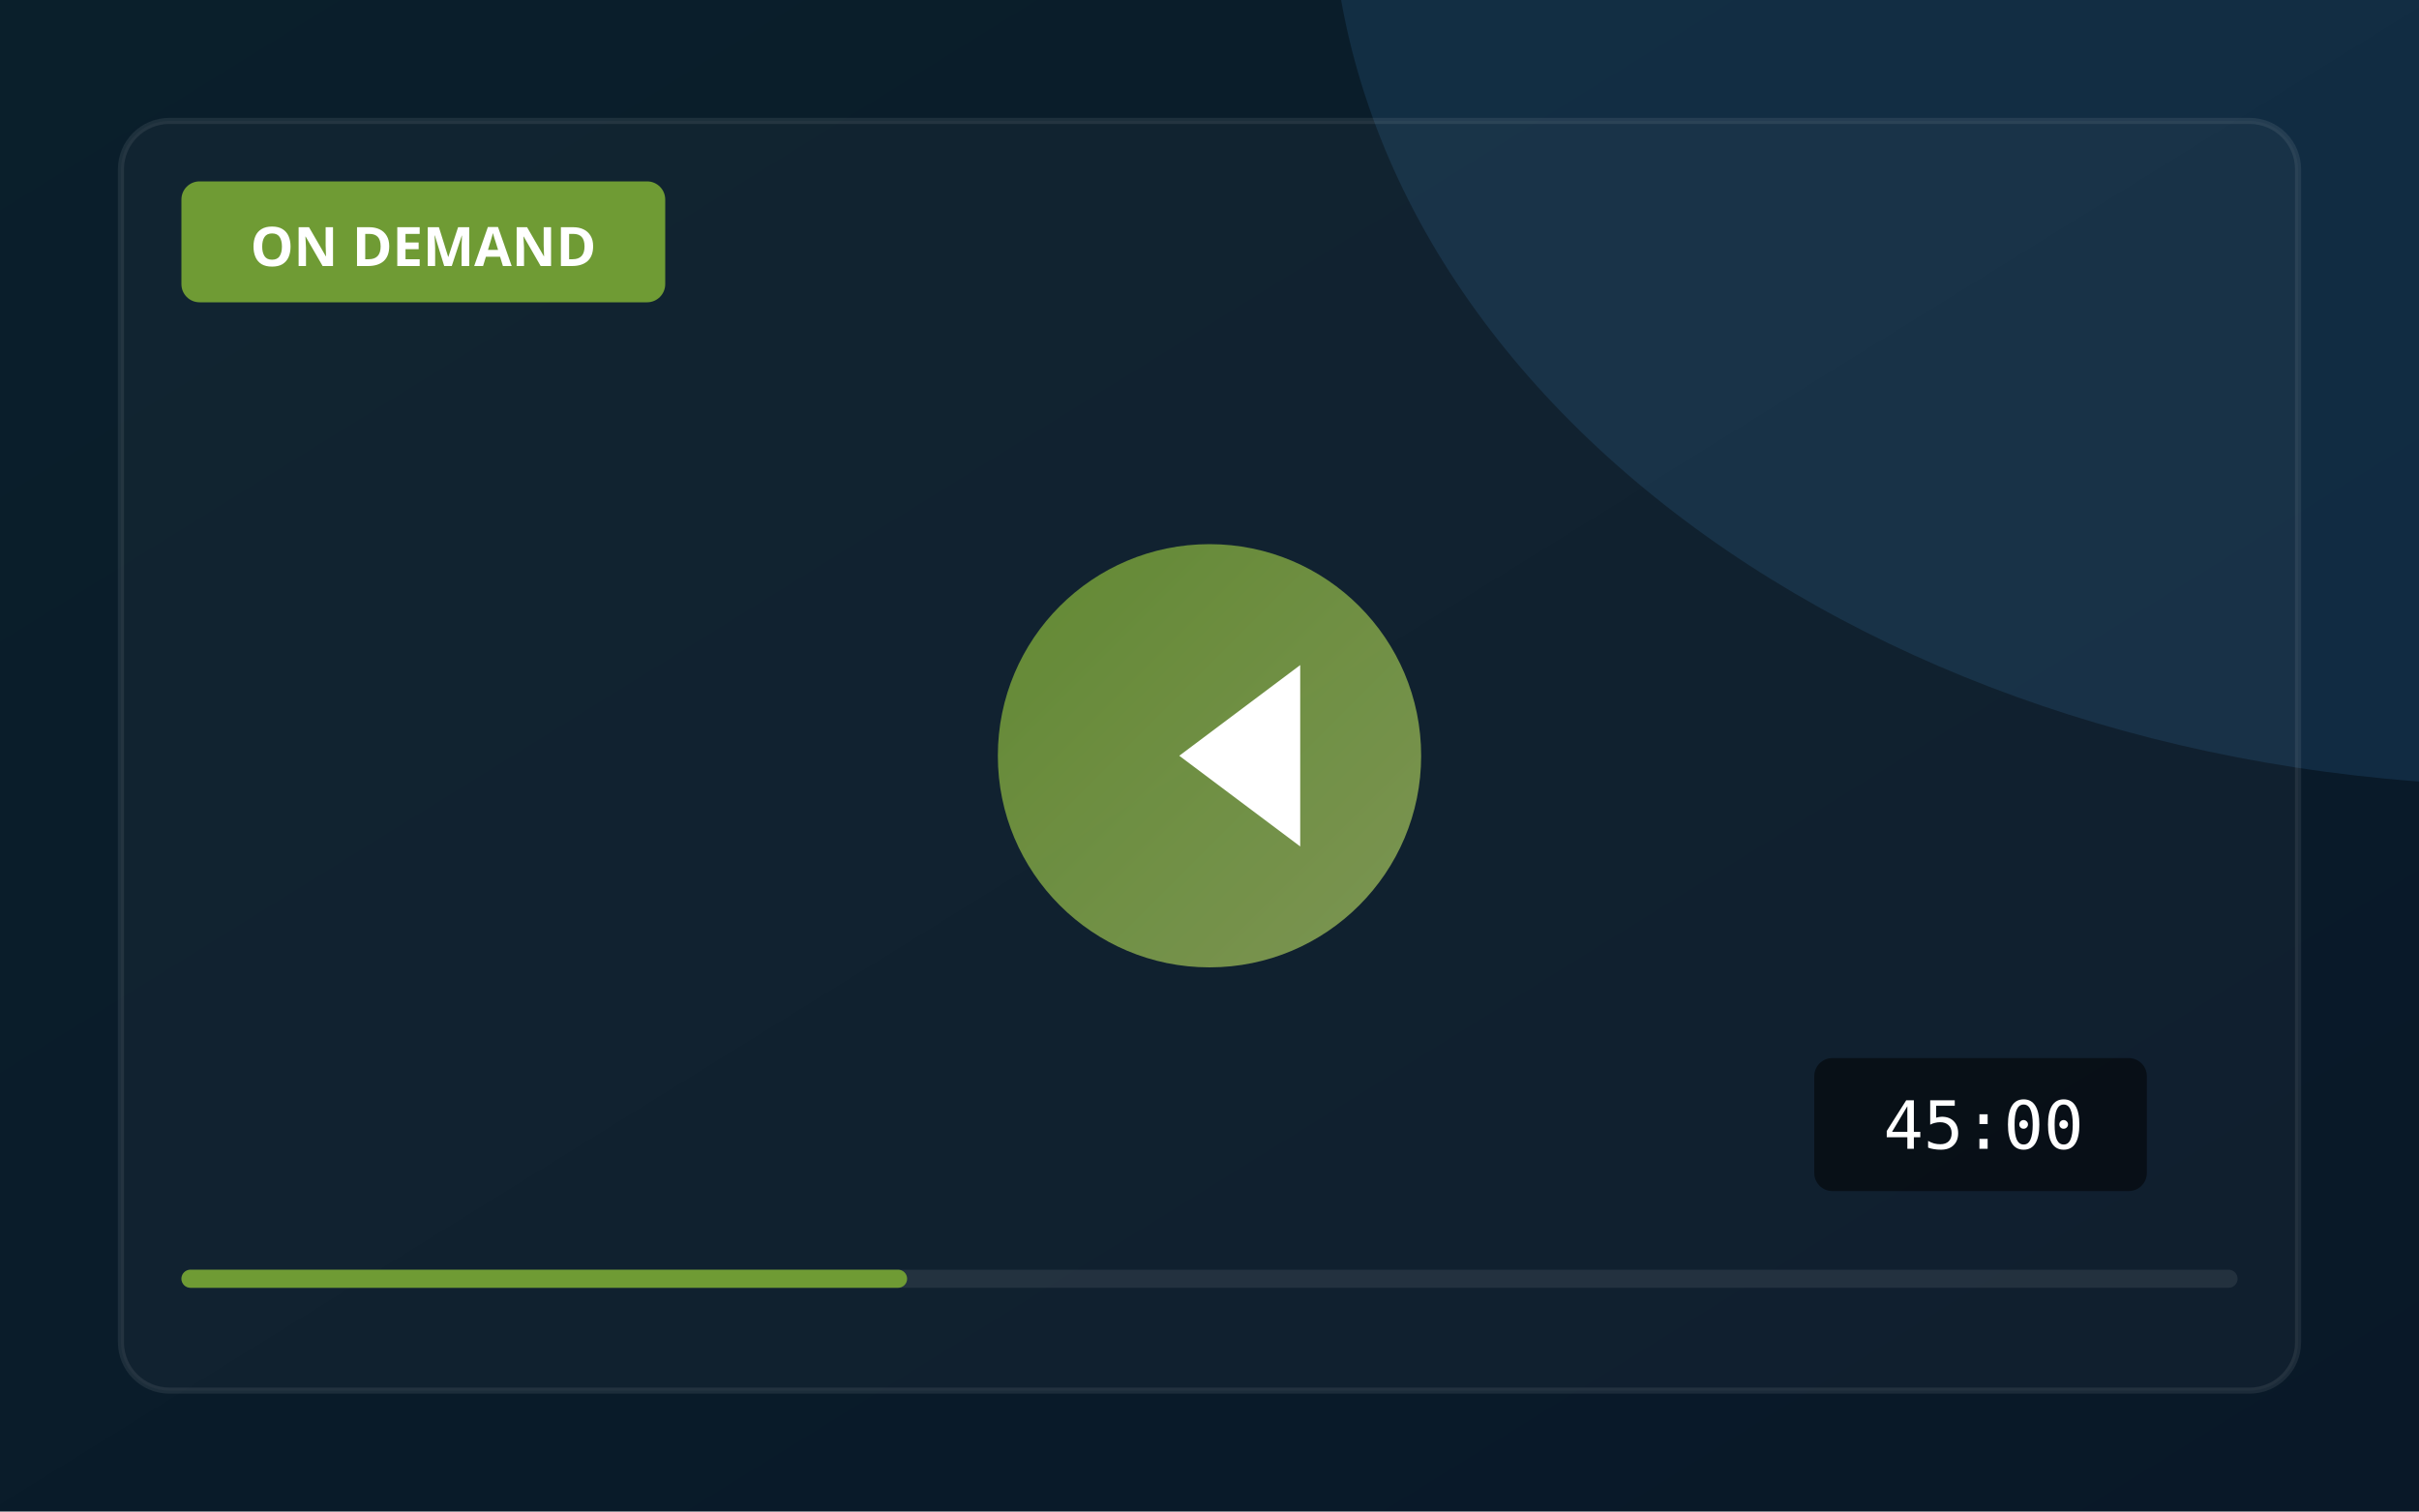
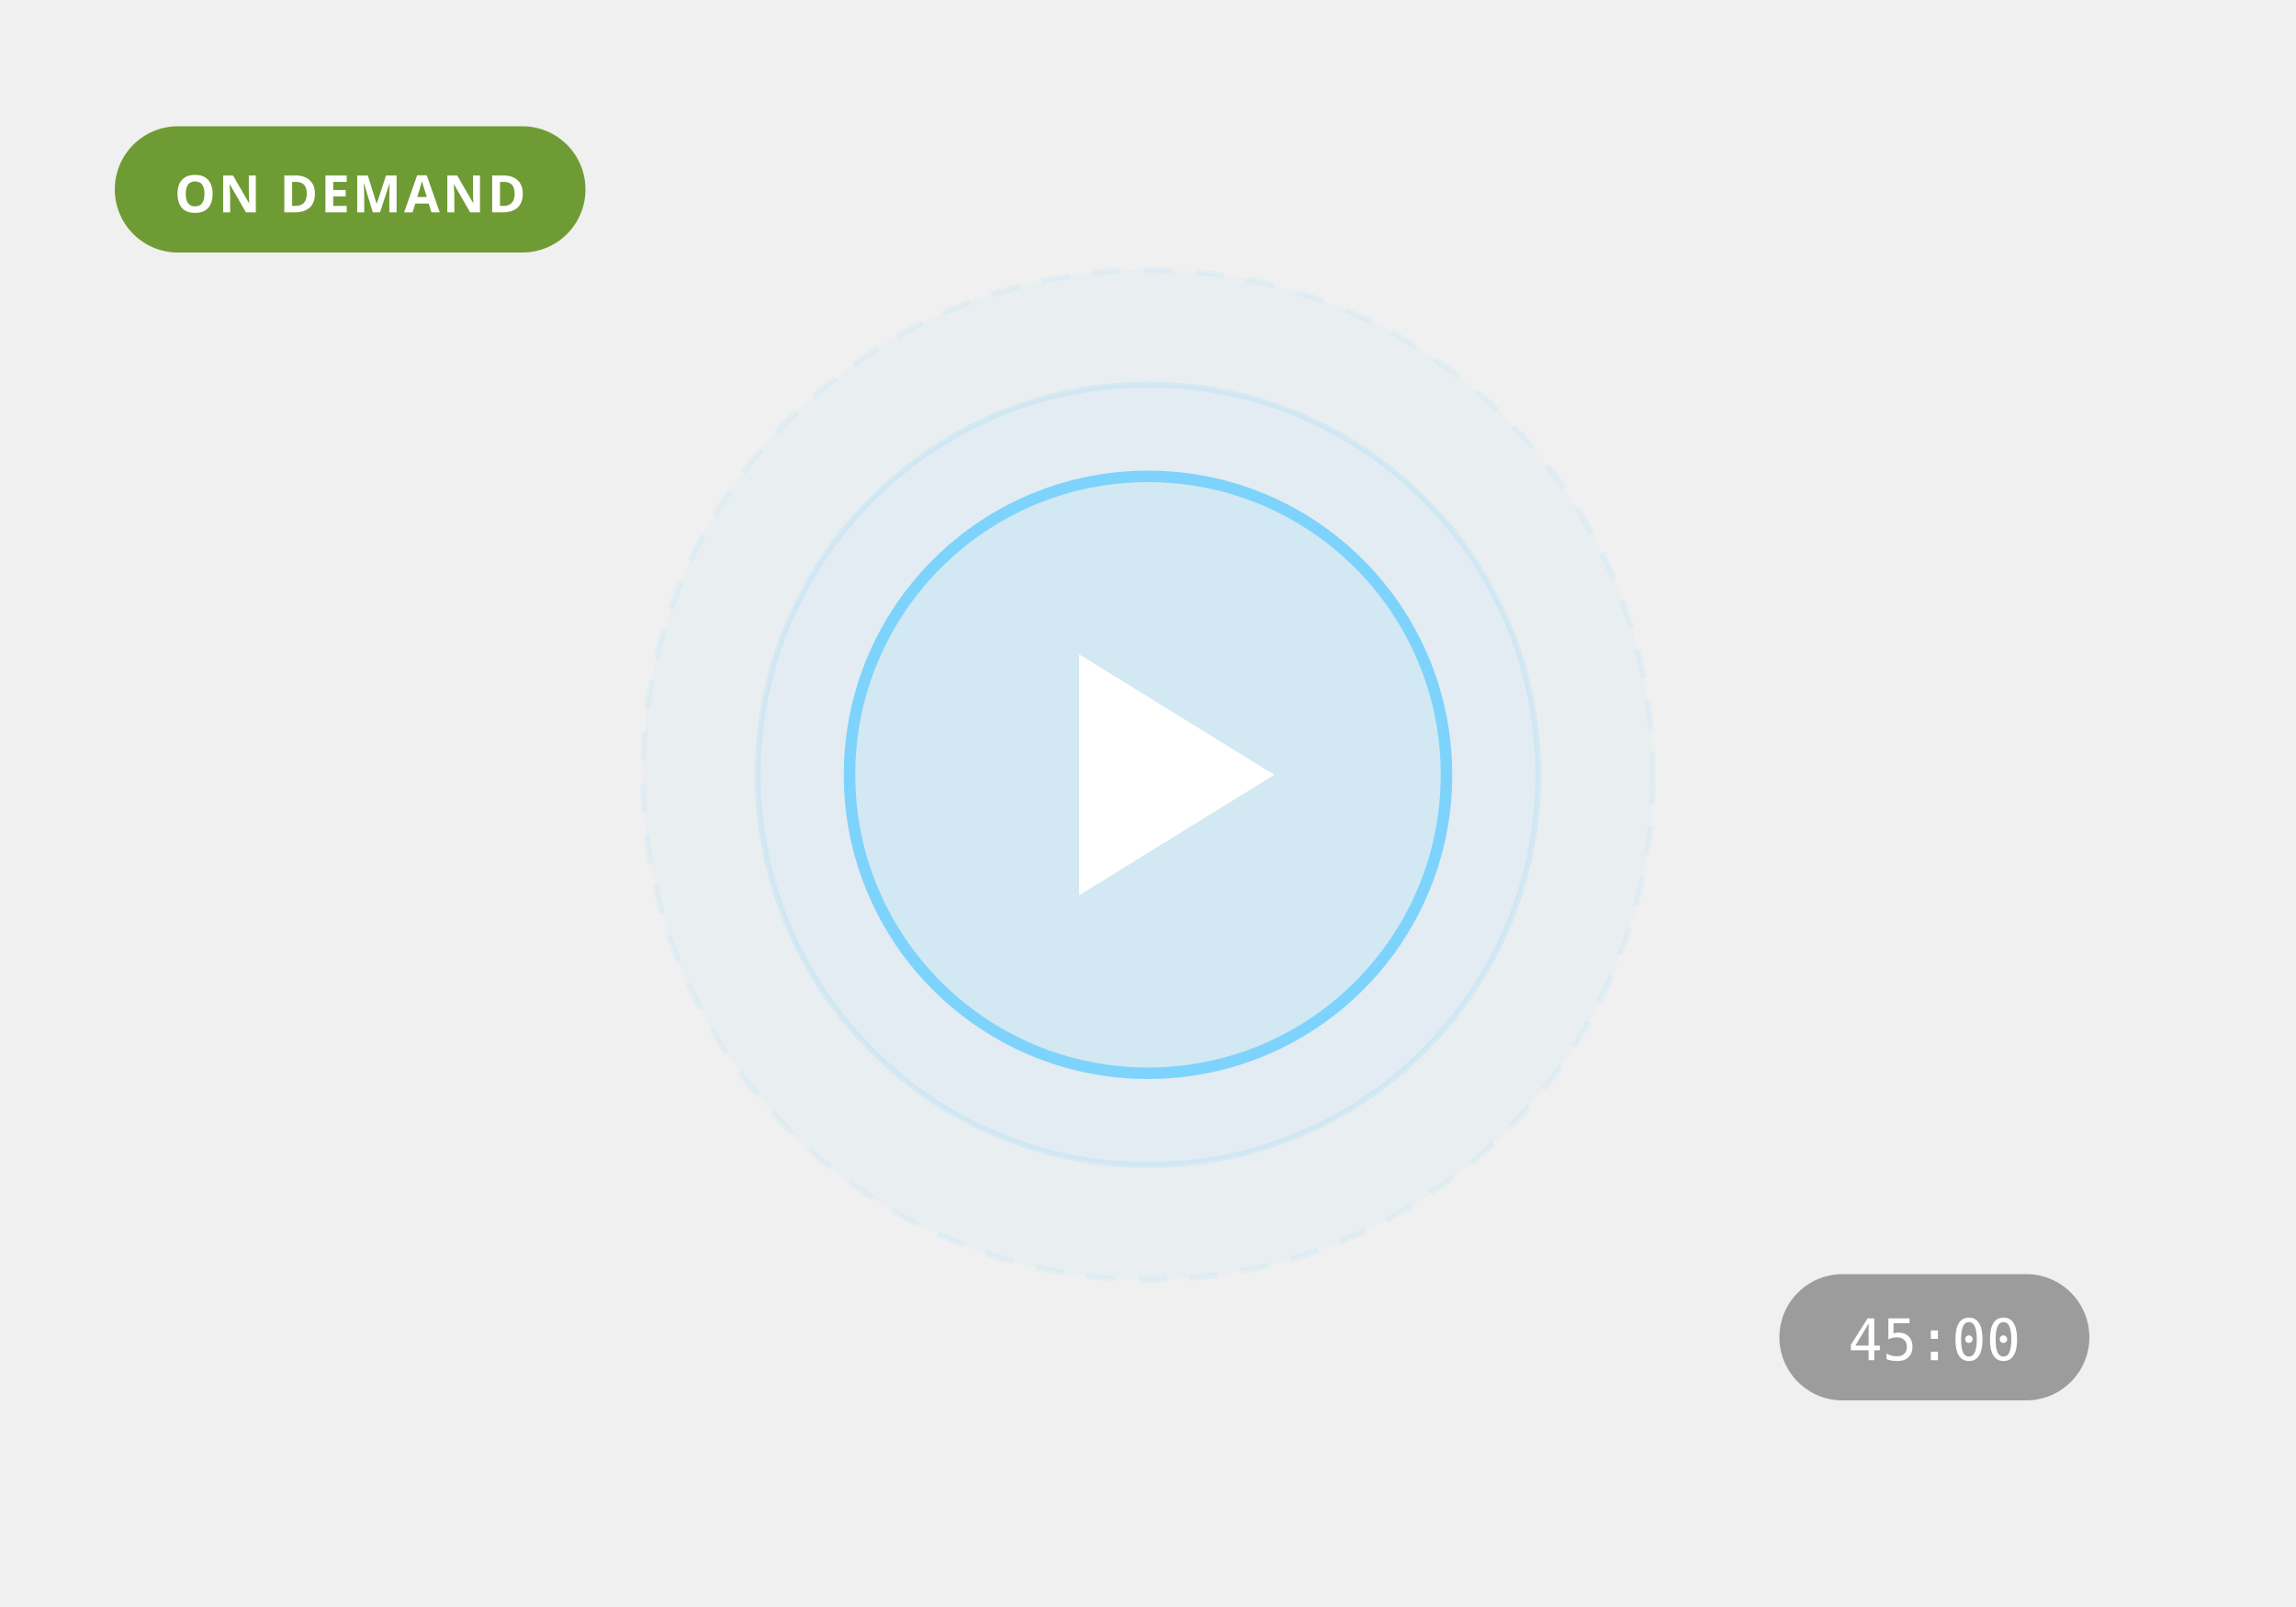
- <svg xmlns="http://www.w3.org/2000/svg" viewBox="0 0 400 250">
-   <defs>
-     <linearGradient id="spot-webinar-bg" x1="0%" y1="0%" x2="100%" y2="100%">
-       <stop offset="0%" stop-color="#0a1f2b" />
-       <stop offset="100%" stop-color="#091828" />
-     </linearGradient>
-     <linearGradient id="spot-play-gradient" x1="0%" y1="0%" x2="100%" y2="100%">
-       <stop offset="0%" stop-color="#6f9b34" />
-       <stop offset="100%" stop-color="#90a959" />
-     </linearGradient>
-   </defs>
-   <rect width="400" height="250" fill="url(#spot-webinar-bg)" />
-   <ellipse cx="420" cy="-20" rx="200" ry="150" fill="rgba(61,143,212,0.15)" />
-   <rect x="20" y="20" width="360" height="210" fill="rgba(255,255,255,0.03)" rx="8" stroke="rgba(255,255,255,0.08)" stroke-width="1" />
-   <g transform="translate(200, 125)">
-     <circle r="35" fill="url(#spot-play-gradient)" opacity="0.85" />
-     <polygon points="12,-15 12,15 -8,0" fill="#fff" transform="translate(3, 0)" />
-   </g>
-   <g transform="translate(30, 210)">
-     <rect width="340" height="3" fill="rgba(255,255,255,0.08)" rx="1.5" />
-     <rect width="120" height="3" fill="#6f9b34" rx="1.5" />
-   </g>
-   <rect x="30" y="30" width="80" height="20" fill="#6f9b34" rx="3" />
-   <text x="70" y="44" font-family="system-ui, sans-serif" font-size="9" font-weight="600" fill="#fff" text-anchor="middle">ON DEMAND</text>
-   <rect x="300" y="175" width="55" height="22" fill="rgba(0,0,0,0.5)" rx="3" />
-   <text x="328" y="190" font-family="monospace" font-size="11" fill="#fff" text-anchor="middle">45:00</text>
+ <svg xmlns="http://www.w3.org/2000/svg" viewBox="0 0 400 280">
+   <circle cx="200" cy="135" r="88" fill="rgba(125,211,252,0.06)" stroke="rgba(125,211,252,0.12)" stroke-width="1" stroke-dasharray="5 4" />
+   <circle cx="200" cy="135" r="68" fill="rgba(125,211,252,0.06)" stroke="rgba(125,211,252,0.18)" stroke-width="1" />
+   <circle cx="200" cy="135" r="52" fill="rgba(125,211,252,0.15)" stroke="#7dd3fc" stroke-width="2" />
+   <polygon points="222,135 188,114 188,156" fill="white" />
+   <rect x="20" y="22" width="82" height="22" fill="#6f9b34" rx="11" />
+   <text x="61" y="37" font-family="system-ui,sans-serif" font-size="9" font-weight="700" fill="#fff" text-anchor="middle" letter-spacing="0.5">ON DEMAND</text>
+   <rect x="310" y="222" width="54" height="22" rx="11" fill="rgba(0,0,0,0.35)" />
+   <text x="337" y="237" font-family="monospace" font-size="10" fill="#fff" text-anchor="middle">45:00</text>
</svg>
